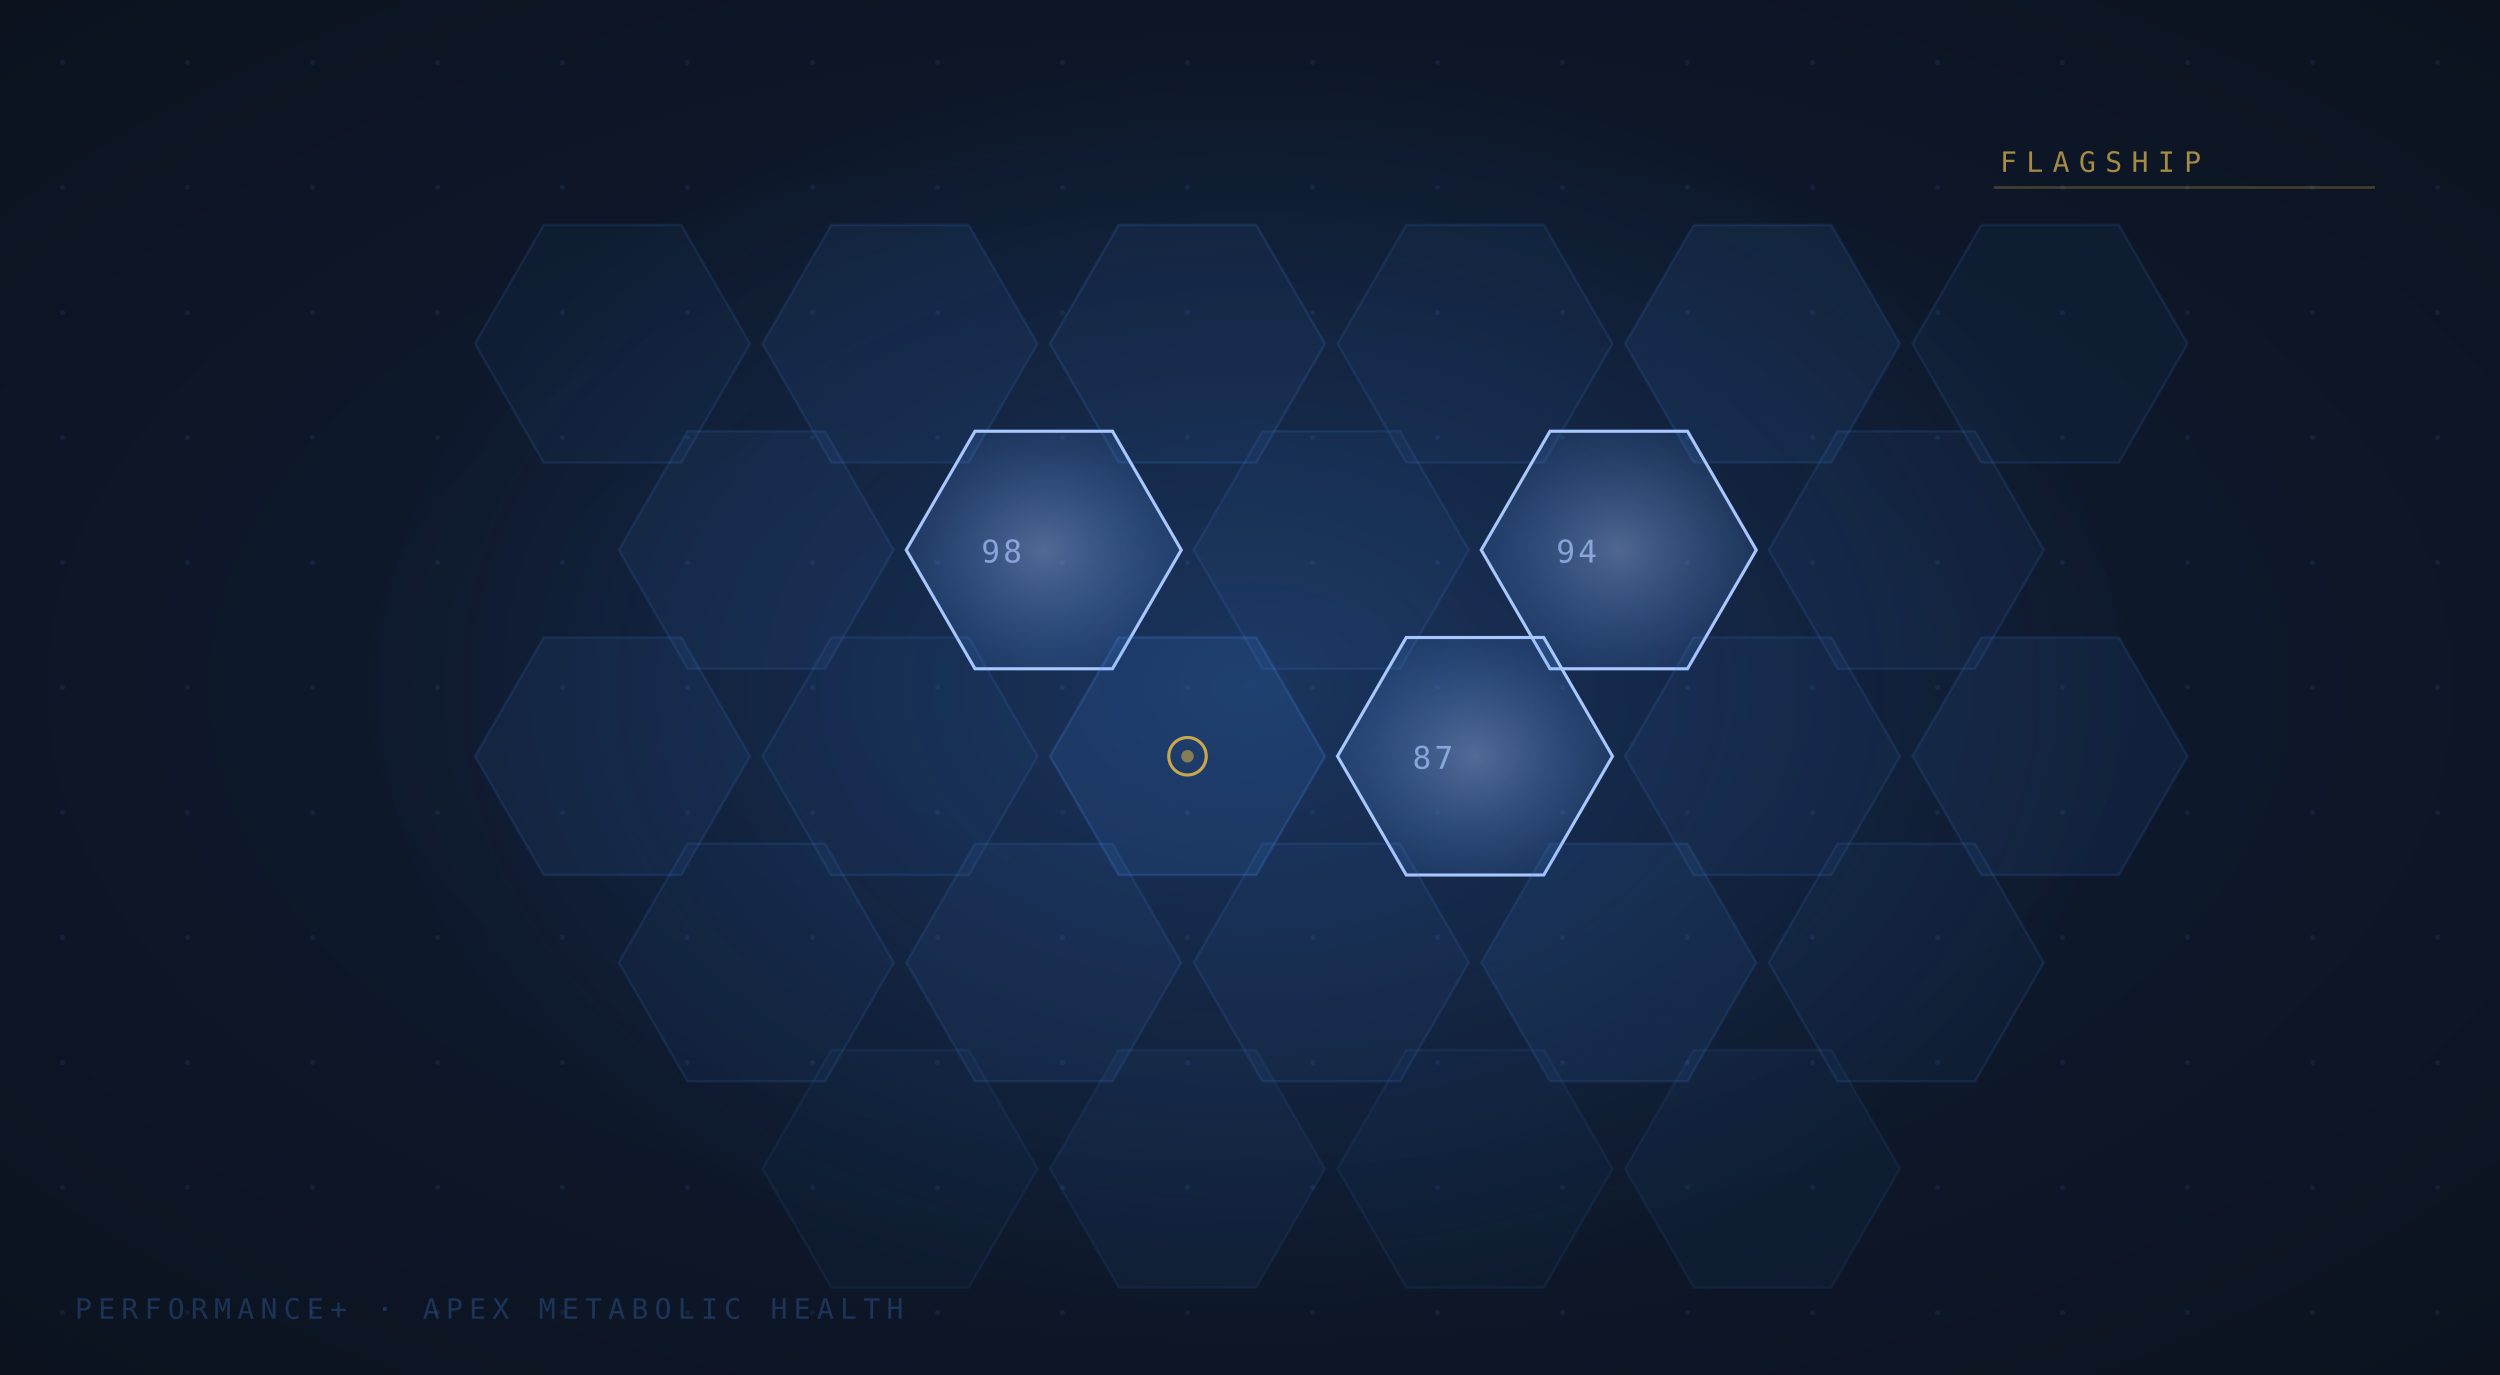
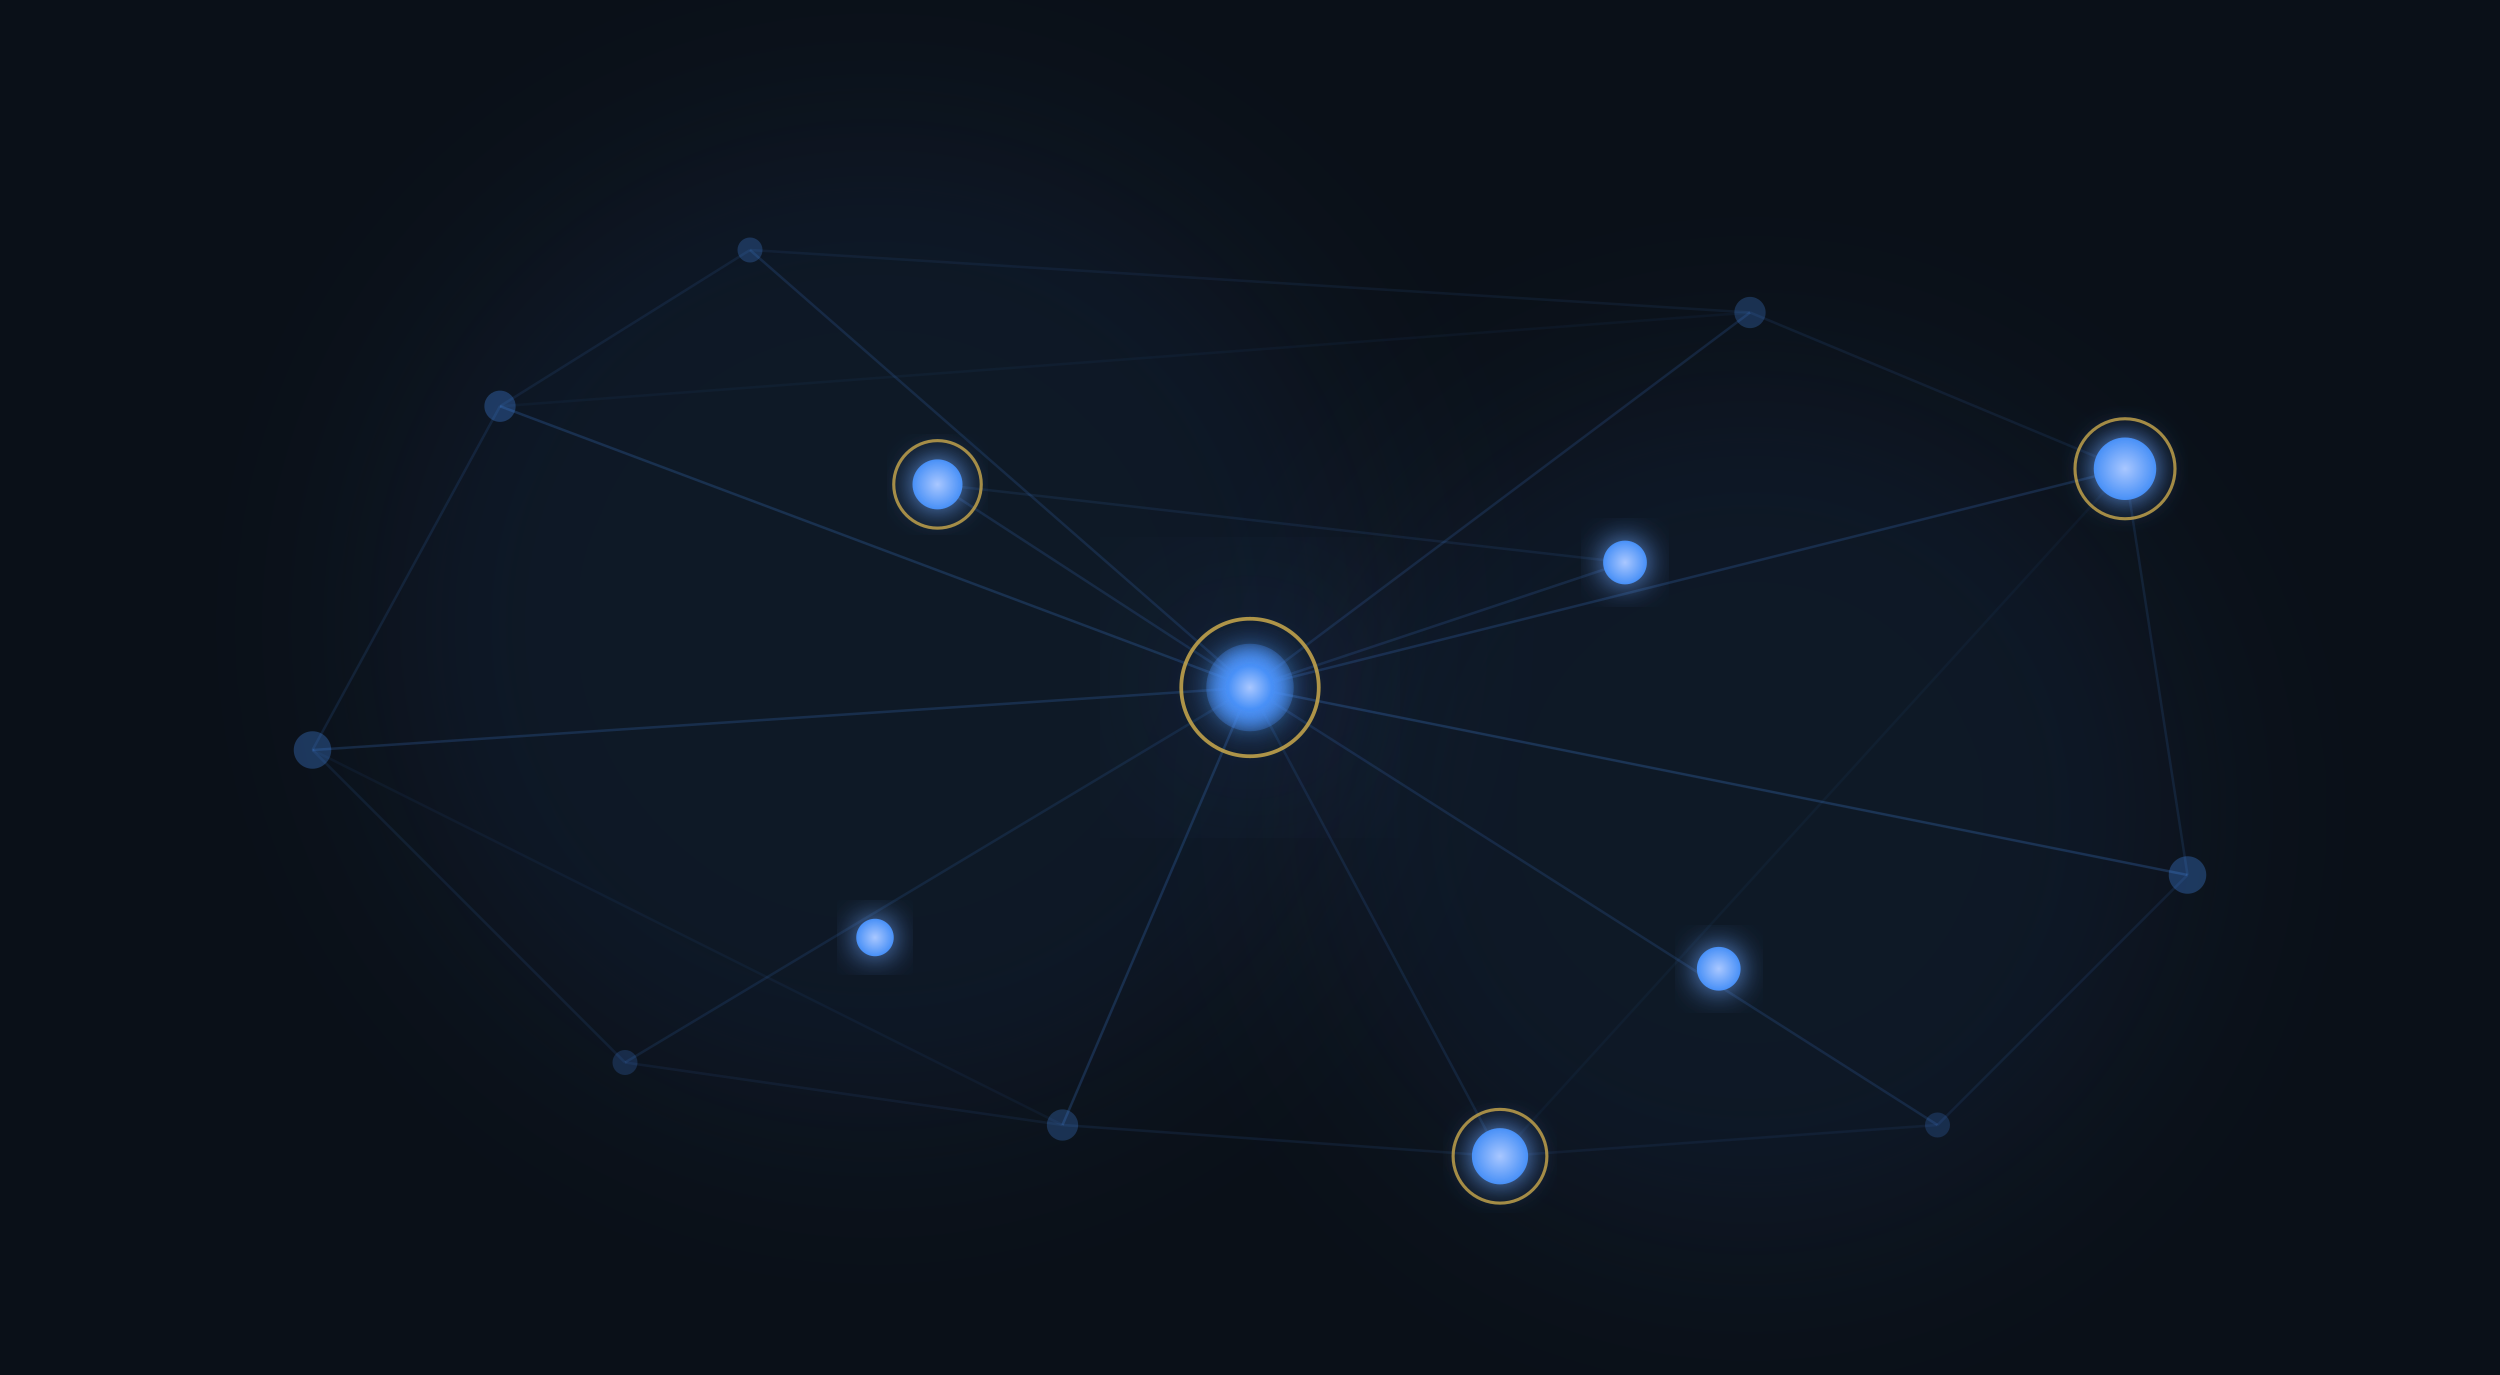
- <svg xmlns="http://www.w3.org/2000/svg" viewBox="0 0 800 440" width="800" height="440">
+ <svg xmlns="http://www.w3.org/2000/svg" viewBox="0 0 800 440">
  <defs>
-     <radialGradient id="bg" cx="50%" cy="50%" r="70%">
-       <stop offset="0%" stop-color="#0f1e38" />
-       <stop offset="100%" stop-color="#0c131f" />
-     </radialGradient>
-     <radialGradient id="activeHex" cx="50%" cy="50%" r="60%">
-       <stop offset="0%" stop-color="rgba(169,199,255,0.4)" />
-       <stop offset="100%" stop-color="rgba(72,144,247,0.1)" />
-     </radialGradient>
-     <radialGradient id="centerGlow" cx="50%" cy="50%" r="50%">
-       <stop offset="0%" stop-color="rgba(72,144,247,0.2)" />
-       <stop offset="100%" stop-color="rgba(72,144,247,0)" />
-     </radialGradient>
-     <pattern id="dots" x="0" y="0" width="40" height="40" patternUnits="userSpaceOnUse">
-       <circle cx="20" cy="20" r="0.8" fill="rgba(72,144,247,0.1)" />
-     </pattern>
    <filter id="glow" x="-50%" y="-50%" width="200%" height="200%">
      <feGaussianBlur stdDeviation="5" result="blur" />
      <feMerge>
        <feMergeNode in="blur" />
        <feMergeNode in="SourceGraphic" />
      </feMerge>
    </filter>
-     <filter id="softGlow">
+     <filter id="softglow" x="-50%" y="-50%" width="200%" height="200%">
      <feGaussianBlur stdDeviation="12" result="blur" />
      <feMerge>
        <feMergeNode in="blur" />
        <feMergeNode in="SourceGraphic" />
      </feMerge>
    </filter>
+     <filter id="heavyblur" x="-50%" y="-50%" width="200%" height="200%">
+       <feGaussianBlur stdDeviation="30" />
+     </filter>
+     <radialGradient id="nodeBright" cx="50%" cy="50%" r="50%">
+       <stop offset="0%" stop-color="#a9c7ff" />
+       <stop offset="100%" stop-color="#4890f7" />
+     </radialGradient>
+     <radialGradient id="nodeDim" cx="50%" cy="50%" r="50%">
+       <stop offset="0%" stop-color="#4890f7" stop-opacity="0.4" />
+       <stop offset="100%" stop-color="#4890f7" stop-opacity="0" />
+     </radialGradient>
+     <radialGradient id="centerNode" cx="50%" cy="50%" r="50%">
+       <stop offset="0%" stop-color="#a9c7ff" />
+       <stop offset="50%" stop-color="#4890f7" />
+       <stop offset="100%" stop-color="#4890f7" stop-opacity="0.3" />
+     </radialGradient>
  </defs>
-   <rect width="800" height="440" fill="url(#bg)" />
-   <rect width="800" height="440" fill="url(#dots)" />
-   <ellipse cx="400" cy="220" rx="280" ry="200" fill="url(#centerGlow)" />
-   <polygon points="152,110 174,72 218,72 240,110 218,148 174,148" fill="rgba(72,144,247,0.05)" stroke="rgba(72,144,247,0.12)" stroke-width="0.8" />
-   <polygon points="244,110 266,72 310,72 332,110 310,148 266,148" fill="rgba(72,144,247,0.08)" stroke="rgba(72,144,247,0.12)" stroke-width="0.8" />
-   <polygon points="336,110 358,72 402,72 424,110 402,148 358,148" fill="rgba(72,144,247,0.06)" stroke="rgba(72,144,247,0.14)" stroke-width="0.8" />
-   <polygon points="428,110 450,72 494,72 516,110 494,148 450,148" fill="rgba(72,144,247,0.05)" stroke="rgba(72,144,247,0.12)" stroke-width="0.8" />
-   <polygon points="520,110 542,72 586,72 608,110 586,148 542,148" fill="rgba(72,144,247,0.09)" stroke="rgba(72,144,247,0.12)" stroke-width="0.8" />
-   <polygon points="612,110 634,72 678,72 700,110 678,148 634,148" fill="rgba(72,144,247,0.05)" stroke="rgba(72,144,247,0.12)" stroke-width="0.8" />
-   <polygon points="198,176 220,138 264,138 286,176 264,214 220,214" fill="rgba(72,144,247,0.07)" stroke="rgba(72,144,247,0.12)" stroke-width="0.8" />
-   <polygon points="290,176 312,138 356,138 378,176 356,214 312,214" fill="url(#activeHex)" stroke="#a9c7ff" stroke-width="1" />
-   <text x="314" y="180" font-family="monospace" font-size="10" fill="rgba(169,199,255,0.7)" letter-spacing="1">98</text>
-   <polygon points="382,176 404,138 448,138 470,176 448,214 404,214" fill="rgba(72,144,247,0.05)" stroke="rgba(72,144,247,0.12)" stroke-width="0.8" />
-   <polygon points="474,176 496,138 540,138 562,176 540,214 496,214" fill="url(#activeHex)" stroke="#a9c7ff" stroke-width="1" />
-   <text x="498" y="180" font-family="monospace" font-size="10" fill="rgba(169,199,255,0.7)" letter-spacing="1">94</text>
-   <polygon points="566,176 588,138 632,138 654,176 632,214 588,214" fill="rgba(72,144,247,0.06)" stroke="rgba(72,144,247,0.12)" stroke-width="0.8" />
-   <polygon points="152,242 174,204 218,204 240,242 218,280 174,280" fill="rgba(72,144,247,0.08)" stroke="rgba(72,144,247,0.12)" stroke-width="0.8" />
-   <polygon points="244,242 266,204 310,204 332,242 310,280 266,280" fill="rgba(72,144,247,0.05)" stroke="rgba(72,144,247,0.12)" stroke-width="0.8" />
-   <polygon points="336,242 358,204 402,204 424,242 402,280 358,280" fill="rgba(72,144,247,0.12)" stroke="rgba(72,144,247,0.2)" stroke-width="0.8" />
-   <circle cx="380" cy="242" r="6" stroke="#c9a84c" stroke-width="1" fill="none" />
-   <circle cx="380" cy="242" r="2" fill="#c9a84c" opacity="0.6" />
-   <polygon points="428,242 450,204 494,204 516,242 494,280 450,280" fill="url(#activeHex)" stroke="#a9c7ff" stroke-width="1" />
-   <text x="452" y="246" font-family="monospace" font-size="10" fill="rgba(169,199,255,0.7)" letter-spacing="1">87</text>
-   <polygon points="520,242 542,204 586,204 608,242 586,280 542,280" fill="rgba(72,144,247,0.06)" stroke="rgba(72,144,247,0.12)" stroke-width="0.8" />
-   <polygon points="612,242 634,204 678,204 700,242 678,280 634,280" fill="rgba(72,144,247,0.08)" stroke="rgba(72,144,247,0.12)" stroke-width="0.8" />
-   <polygon points="198,308 220,270 264,270 286,308 264,346 220,346" fill="rgba(72,144,247,0.05)" stroke="rgba(72,144,247,0.12)" stroke-width="0.8" />
-   <polygon points="290,308 312,270 356,270 378,308 356,346 312,346" fill="rgba(72,144,247,0.07)" stroke="rgba(72,144,247,0.12)" stroke-width="0.8" />
-   <polygon points="382,308 404,270 448,270 470,308 448,346 404,346" fill="rgba(72,144,247,0.06)" stroke="rgba(72,144,247,0.12)" stroke-width="0.8" />
-   <polygon points="474,308 496,270 540,270 562,308 540,346 496,346" fill="rgba(72,144,247,0.09)" stroke="rgba(72,144,247,0.12)" stroke-width="0.8" />
-   <polygon points="566,308 588,270 632,270 654,308 632,346 588,346" fill="rgba(72,144,247,0.05)" stroke="rgba(72,144,247,0.12)" stroke-width="0.8" />
-   <polygon points="244,374 266,336 310,336 332,374 310,412 266,412" fill="rgba(72,144,247,0.04)" stroke="rgba(72,144,247,0.08)" stroke-width="0.8" />
-   <polygon points="336,374 358,336 402,336 424,374 402,412 358,412" fill="rgba(72,144,247,0.06)" stroke="rgba(72,144,247,0.08)" stroke-width="0.8" />
-   <polygon points="428,374 450,336 494,336 516,374 494,412 450,412" fill="rgba(72,144,247,0.04)" stroke="rgba(72,144,247,0.08)" stroke-width="0.8" />
-   <polygon points="520,374 542,336 586,336 608,374 586,412 542,412" fill="rgba(72,144,247,0.05)" stroke="rgba(72,144,247,0.08)" stroke-width="0.8" />
-   <text x="640" y="55" font-family="monospace" font-size="9" fill="#c9a84c" letter-spacing="3" opacity="0.8">FLAGSHIP</text>
-   <line x1="638" y1="60" x2="760" y2="60" stroke="rgba(201,168,76,0.3)" stroke-width="0.8" />
-   <text x="24" y="422" font-family="monospace" font-size="9" fill="rgba(72,144,247,0.25)" letter-spacing="2">PERFORMANCE+ · APEX METABOLIC HEALTH</text>
+   <rect width="800" height="440" fill="#0a1018" />
+   <circle cx="280" cy="200" r="160" fill="#4890f7" opacity="0.07" filter="url(#heavyblur)" />
+   <circle cx="560" cy="260" r="140" fill="#4890f7" opacity="0.07" filter="url(#heavyblur)" />
+   <line x1="400" y1="220" x2="160" y2="130" stroke="#4890f7" stroke-width="0.8" opacity="0.2" />
+   <line x1="400" y1="220" x2="240" y2="80" stroke="#4890f7" stroke-width="0.8" opacity="0.15" />
+   <line x1="400" y1="220" x2="100" y2="240" stroke="#4890f7" stroke-width="0.8" opacity="0.18" />
+   <line x1="400" y1="220" x2="200" y2="340" stroke="#4890f7" stroke-width="0.8" opacity="0.12" />
+   <line x1="400" y1="220" x2="340" y2="360" stroke="#4890f7" stroke-width="0.8" opacity="0.2" />
+   <line x1="400" y1="220" x2="560" y2="100" stroke="#4890f7" stroke-width="0.8" opacity="0.15" />
+   <line x1="400" y1="220" x2="680" y2="150" stroke="#4890f7" stroke-width="0.8" opacity="0.18" />
+   <line x1="400" y1="220" x2="700" y2="280" stroke="#4890f7" stroke-width="0.8" opacity="0.22" />
+   <line x1="400" y1="220" x2="620" y2="360" stroke="#4890f7" stroke-width="0.8" opacity="0.15" />
+   <line x1="400" y1="220" x2="480" y2="370" stroke="#4890f7" stroke-width="0.8" opacity="0.12" />
+   <line x1="160" y1="130" x2="240" y2="80" stroke="#4890f7" stroke-width="0.8" opacity="0.1" />
+   <line x1="160" y1="130" x2="100" y2="240" stroke="#4890f7" stroke-width="0.8" opacity="0.12" />
+   <line x1="240" y1="80" x2="560" y2="100" stroke="#4890f7" stroke-width="0.8" opacity="0.08" />
+   <line x1="560" y1="100" x2="680" y2="150" stroke="#4890f7" stroke-width="0.8" opacity="0.1" />
+   <line x1="680" y1="150" x2="700" y2="280" stroke="#4890f7" stroke-width="0.8" opacity="0.12" />
+   <line x1="700" y1="280" x2="620" y2="360" stroke="#4890f7" stroke-width="0.8" opacity="0.1" />
+   <line x1="620" y1="360" x2="480" y2="370" stroke="#4890f7" stroke-width="0.8" opacity="0.08" />
+   <line x1="480" y1="370" x2="340" y2="360" stroke="#4890f7" stroke-width="0.8" opacity="0.1" />
+   <line x1="340" y1="360" x2="200" y2="340" stroke="#4890f7" stroke-width="0.8" opacity="0.08" />
+   <line x1="200" y1="340" x2="100" y2="240" stroke="#4890f7" stroke-width="0.8" opacity="0.1" />
+   <line x1="160" y1="130" x2="560" y2="100" stroke="#4890f7" stroke-width="0.8" opacity="0.05" />
+   <line x1="100" y1="240" x2="340" y2="360" stroke="#4890f7" stroke-width="0.8" opacity="0.06" />
+   <line x1="680" y1="150" x2="480" y2="370" stroke="#4890f7" stroke-width="0.8" opacity="0.05" />
+   <line x1="300" y1="155" x2="520" y2="180" stroke="#4890f7" stroke-width="0.8" opacity="0.1" />
+   <line x1="300" y1="155" x2="400" y2="220" stroke="#4890f7" stroke-width="0.8" opacity="0.15" />
+   <line x1="520" y1="180" x2="400" y2="220" stroke="#4890f7" stroke-width="0.8" opacity="0.15" />
+   <circle cx="160" cy="130" r="5" fill="rgba(72,144,247,0.3)" />
+   <circle cx="240" cy="80" r="4" fill="rgba(72,144,247,0.25)" />
+   <circle cx="100" cy="240" r="6" fill="rgba(72,144,247,0.3)" />
+   <circle cx="200" cy="340" r="4" fill="rgba(72,144,247,0.2)" />
+   <circle cx="340" cy="360" r="5" fill="rgba(72,144,247,0.25)" />
+   <circle cx="560" cy="100" r="5" fill="rgba(72,144,247,0.25)" />
+   <circle cx="680" cy="150" r="4" fill="rgba(72,144,247,0.2)" />
+   <circle cx="700" cy="280" r="6" fill="rgba(72,144,247,0.3)" />
+   <circle cx="620" cy="360" r="4" fill="rgba(72,144,247,0.2)" />
+   <circle cx="480" cy="370" r="5" fill="rgba(72,144,247,0.25)" />
+   <circle cx="300" cy="155" r="8" fill="url(#nodeBright)" filter="url(#glow)" />
+   <circle cx="520" cy="180" r="7" fill="url(#nodeBright)" filter="url(#glow)" />
+   <circle cx="280" cy="300" r="6" fill="url(#nodeBright)" filter="url(#glow)" />
+   <circle cx="550" cy="310" r="7" fill="url(#nodeBright)" filter="url(#glow)" />
+   <circle cx="300" cy="155" r="14" fill="none" stroke="#c9a84c" stroke-width="1" opacity="0.8" />
+   <circle cx="680" cy="150" r="10" fill="url(#nodeBright)" filter="url(#glow)" />
+   <circle cx="680" cy="150" r="16" fill="none" stroke="#c9a84c" stroke-width="1" opacity="0.8" />
+   <circle cx="480" cy="370" r="9" fill="url(#nodeBright)" filter="url(#glow)" />
+   <circle cx="480" cy="370" r="15" fill="none" stroke="#c9a84c" stroke-width="1" opacity="0.8" />
+   <circle cx="400" cy="220" r="24" fill="#4890f7" opacity="0.15" filter="url(#heavyblur)" />
+   <circle cx="400" cy="220" r="14" fill="url(#centerNode)" filter="url(#glow)" />
+   <circle cx="400" cy="220" r="22" fill="none" stroke="#c9a84c" stroke-width="1.2" opacity="0.85" />
</svg>
